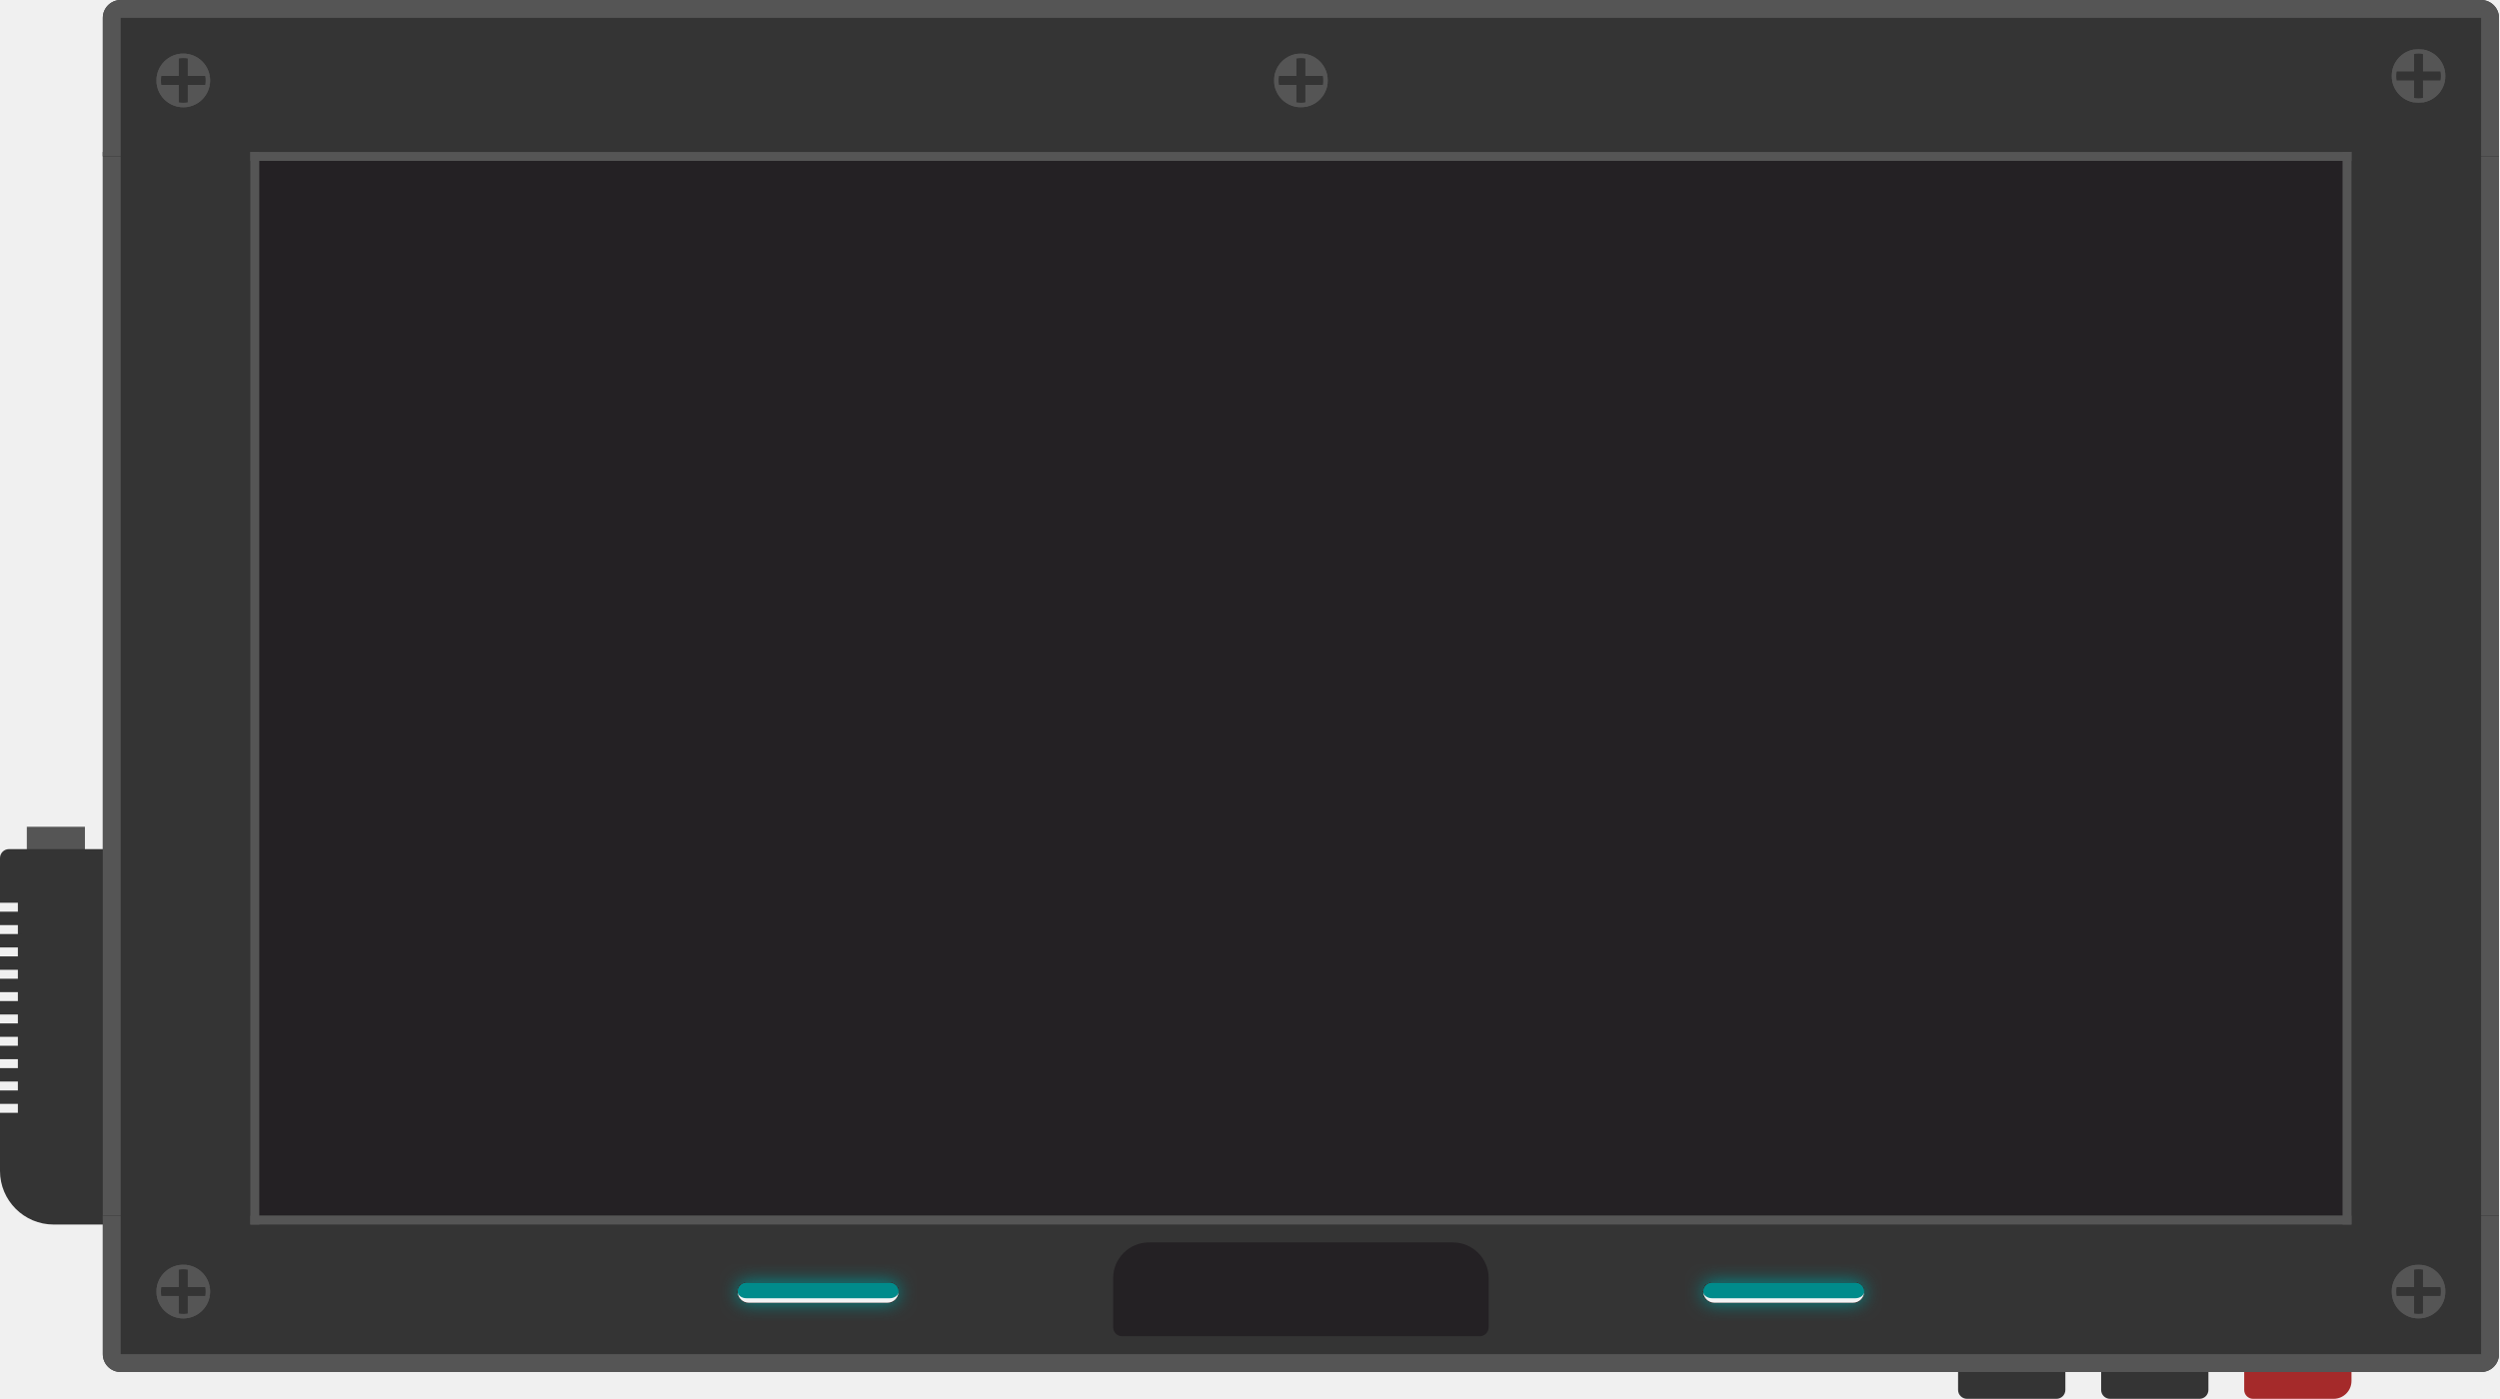
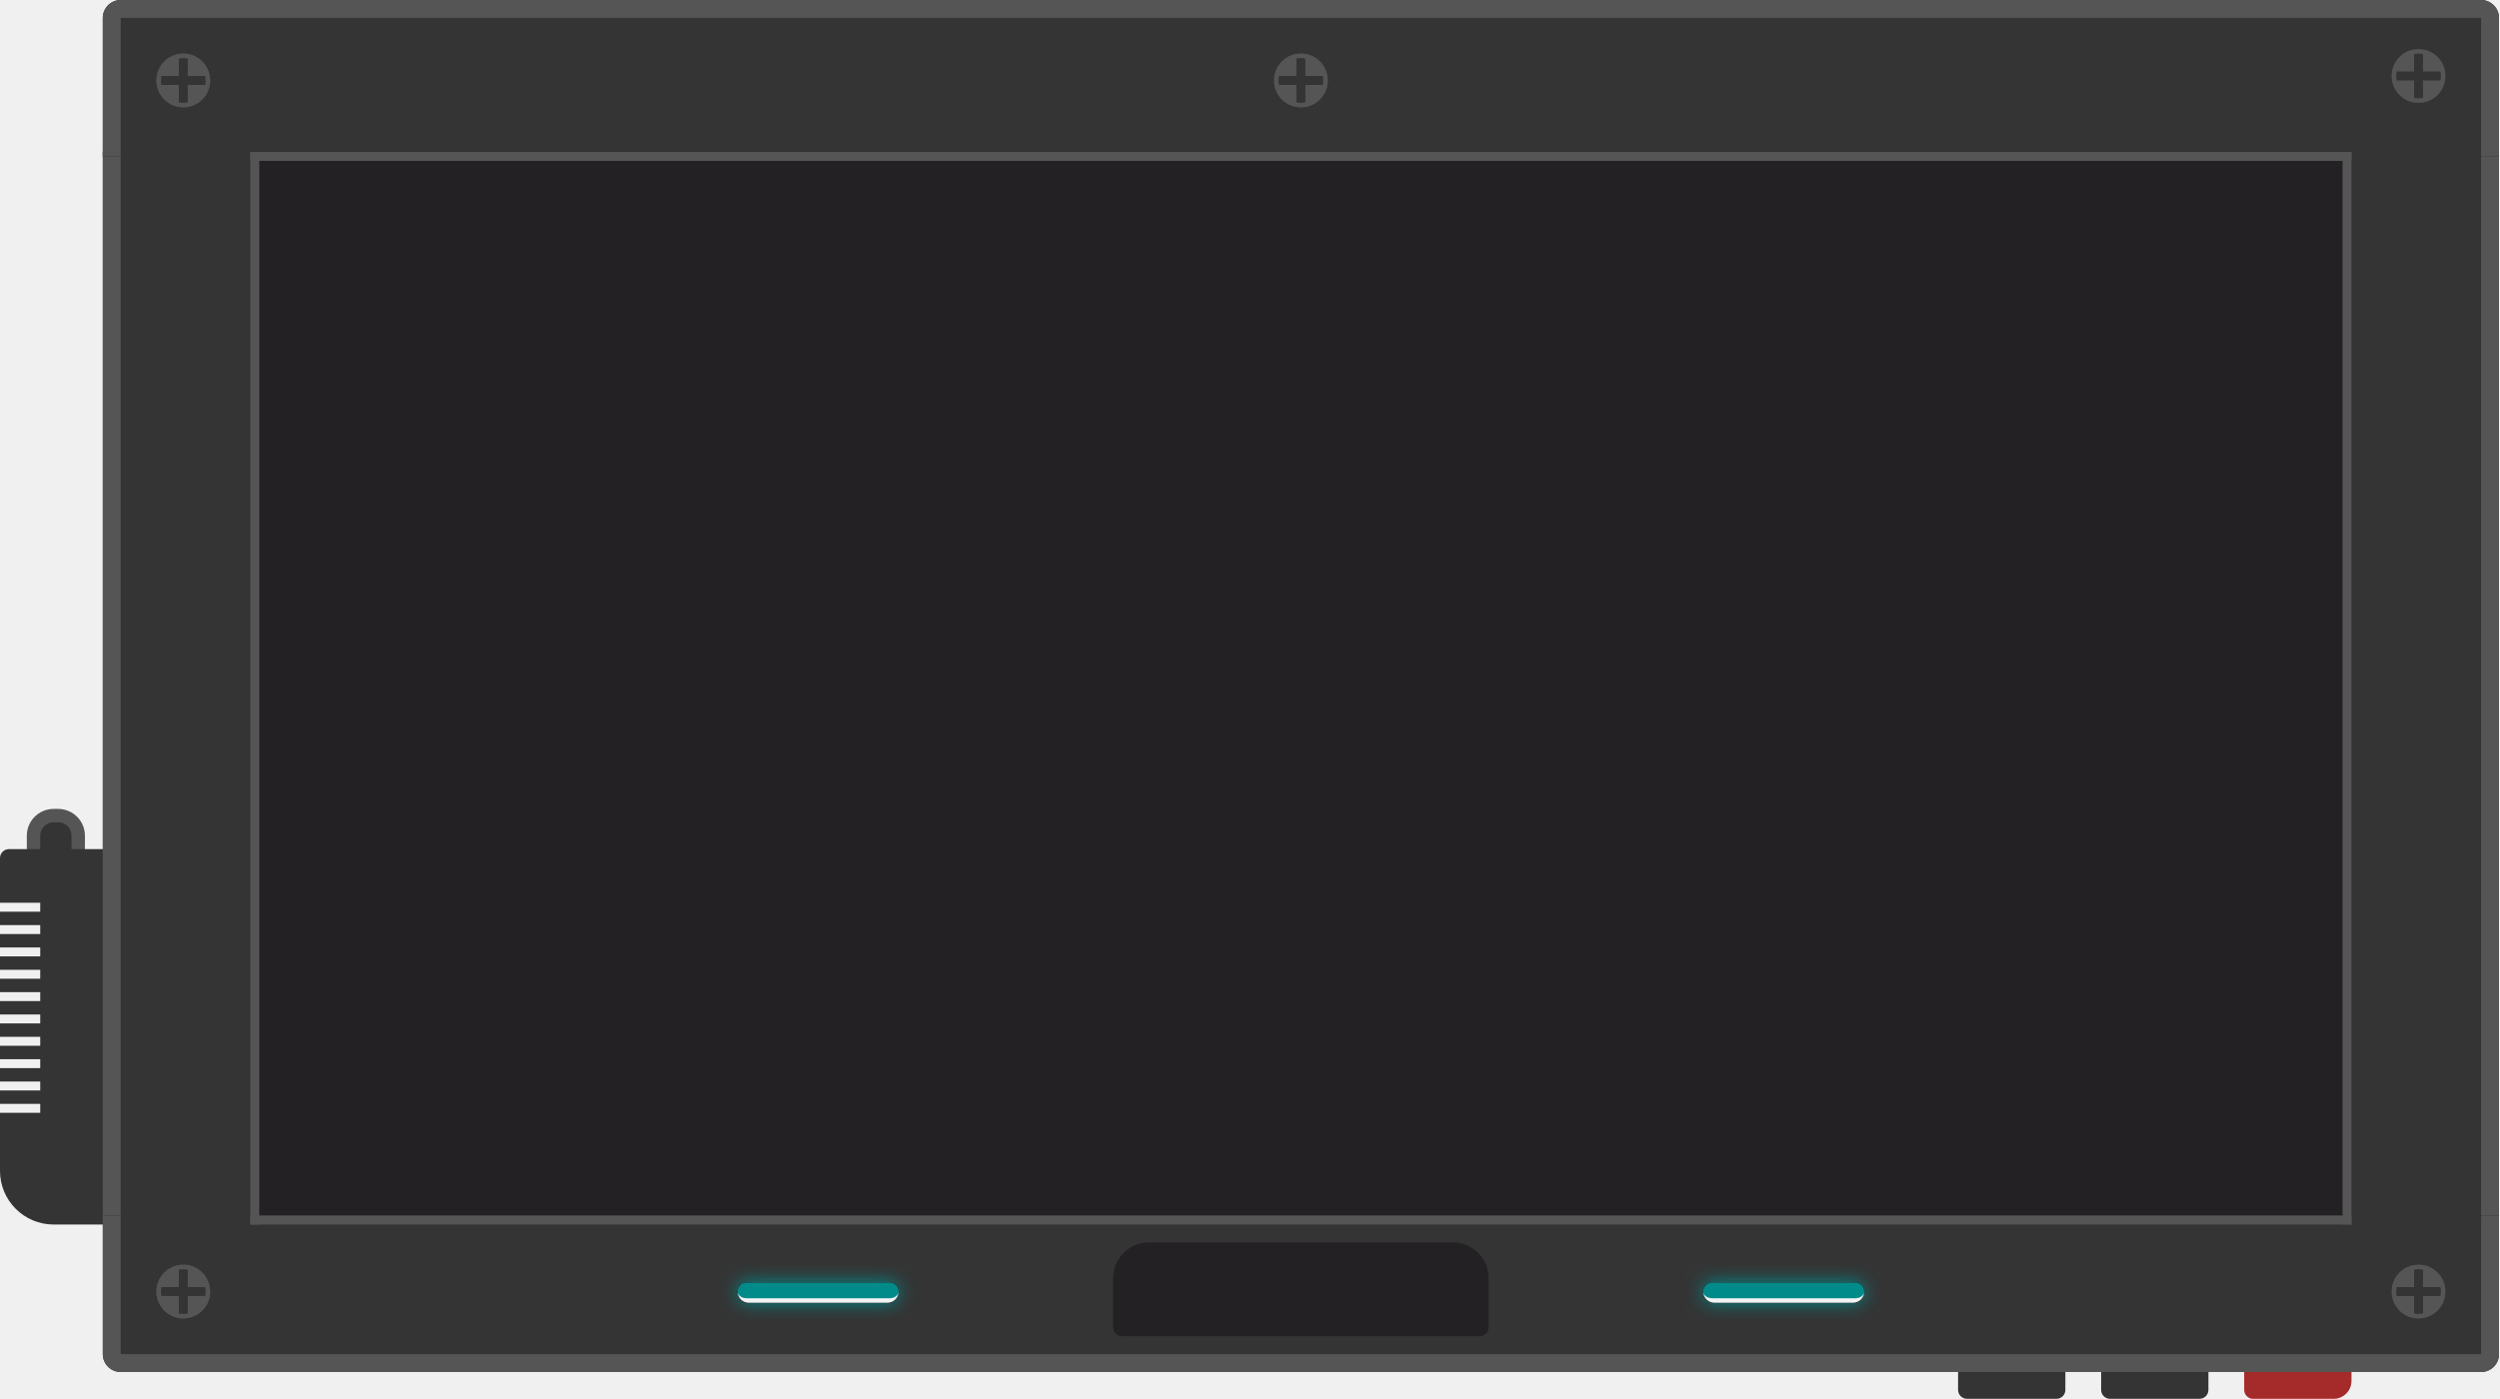
<svg xmlns="http://www.w3.org/2000/svg" width="559" height="313" viewBox="0 0 559 313" fill="none">
  <g clip-path="url(#clip0_38_5)">
    <path d="M504 313C502.895 313 502 312.105 502 311V306H526V309C526 311.209 524.209 313 522 313H504Z" fill="#A52A2A" />
    <path d="M472 313C470.895 313 470 312.105 470 311V306H494V311C494 312.105 493.105 313 492 313H472Z" fill="#343434" />
    <path d="M440 313C438.895 313 438 312.105 438 311V306H462V311C462 312.105 461.105 313 460 313H440Z" fill="#343434" />
-     <path d="M6 191H19V185H6V191Z" fill="#555555" />
+     <path d="M7.5 192.5H17.5V187C17.5 184.515 15.485 182.5 13 182.5H12C9.515 182.5 7.5 184.515 7.5 187V192.5Z" fill="#343434" />
+     <path d="M7.5 192.5H17.5V187C17.5 184.515 15.485 182.5 13 182.5H12C9.515 182.5 7.5 184.515 7.5 187V192.5Z" stroke="#555555" stroke-width="3" />
    <path d="M0 262C0 268.627 5.373 274 12 274H24V249H0L0 262Z" fill="#343434" />
    <path d="M0 202H24V190H2C0.895 190 0 190.895 0 192L0 202Z" fill="#343434" />
-     <path d="M4 250H24L24 201H4L4 250Z" fill="#343434" />
-     <path d="M0 207H5V204H0L0 207Z" fill="#343434" />
-     <path d="M0 212H5V209H0L0 212Z" fill="#343434" />
-     <path d="M0 217H5V214H0L0 217Z" fill="#343434" />
-     <path d="M0 222H5V219H0L0 222Z" fill="#343434" />
-     <path d="M0 227H5V224H0L0 227Z" fill="#343434" />
-     <path d="M0 232H5V229H0L0 232Z" fill="#343434" />
-     <path d="M0 237H5V234H0L0 237Z" fill="#343434" />
-     <path d="M0 242H5V239H0L0 242Z" fill="#343434" />
-     <path d="M0 247H5V244H0L0 247Z" fill="#343434" />
+     <path d="M9 250H24L24 201H9L9 250Z" fill="#343434" />
+     <path d="M0 207H10V204H0L0 207Z" fill="#343434" />
+     <path d="M0 212H10V209H0L0 212Z" fill="#343434" />
+     <path d="M0 217H10V214H0L0 217Z" fill="#343434" />
+     <path d="M0 222H10V219H0L0 222Z" fill="#343434" />
+     <path d="M0 227H10V224H0L0 227Z" fill="#343434" />
+     <path d="M0 232H10V229H0L0 232Z" fill="#343434" />
+     <path d="M0 237H10V234H0L0 237Z" fill="#343434" />
+     <path d="M0 242H10V239H0L0 242Z" fill="#343434" />
+     <path d="M0 247H10V244H0L0 247Z" fill="#343434" />
    <g clip-path="url(#clip1_38_5)">
      <mask id="path-17-inside-1_38_5" fill="white">
        <path d="M23 34L23 273H559V34L23 34Z" />
      </mask>
      <path d="M23 34L23 273H559V34L23 34Z" fill="#343434" />
      <rect width="238" height="468" transform="matrix(0 1 1 0 57 34)" fill="#242124" />
    </g>
    <path d="M27 34L27 273H19L19 34H27ZM555 273V34H563V273H555Z" fill="#555555" mask="url(#path-17-inside-1_38_5)" />
    <g clip-path="url(#clip2_38_5)">
      <mask id="path-19-inside-2_38_5" fill="white">
        <path d="M23 272V303C23 305.209 24.791 307 27 307H555C557.209 307 559 305.209 559 303V272L23 272Z" />
      </mask>
      <path d="M23 272V303C23 305.209 24.791 307 27 307H555C557.209 307 559 305.209 559 303V272L23 272Z" fill="#343434" />
      <g clip-path="url(#clip3_38_5)">
        <rect width="12" height="12" rx="6" transform="matrix(0 1 1 0 35 283)" fill="#343434" />
        <rect width="2" height="12" transform="matrix(0 1 1 0 35 288)" fill="#555555" />
        <rect width="12" height="2" transform="matrix(0 1 1 0 40 283)" fill="#555555" />
      </g>
      <rect x="0.5" y="0.5" width="11" height="11" rx="5.5" transform="matrix(0 1 1 0 35 283)" stroke="#343434" />
      <g clip-path="url(#clip4_38_5)">
        <rect width="12" height="12" rx="6" transform="matrix(-1 0 0 1 47 283)" fill="#555555" />
        <rect width="2" height="12" transform="matrix(-1 0 0 1 42 283)" fill="#343434" />
        <rect width="12" height="2" transform="matrix(-1 0 0 1 47 288)" fill="#343434" />
      </g>
      <rect x="-0.5" y="0.5" width="11" height="11" rx="5.5" transform="matrix(-1 0 0 1 46 283)" stroke="#555555" />
      <g clip-path="url(#clip5_38_5)">
        <rect width="12" height="12" rx="6" transform="matrix(-1 0 0 1 547 283)" fill="#555555" />
        <rect width="2" height="12" transform="matrix(-1 0 0 1 542 283)" fill="#343434" />
        <rect width="12" height="2" transform="matrix(-1 0 0 1 547 288)" fill="#343434" />
      </g>
      <rect x="-0.5" y="0.5" width="11" height="11" rx="5.5" transform="matrix(-1 0 0 1 546 283)" stroke="#555555" />
      <g filter="url(#filter0_d_38_5)">
-         <path d="M167 287C165.895 287 165 287.895 165 289V289C165 290.105 165.895 291 167 291H199C200.105 291 201 290.105 201 289V289C201 287.895 200.105 287 199 287H167Z" fill="#008B8B" />
+         <path d="M167 287C165.895 287 165 287.895 165 289C165 290.105 165.895 291 167 291H199C200.105 291 201 290.105 201 289C201 287.895 200.105 287 199 287H167Z" fill="#008B8B" />
        <path d="M165 287V291V287ZM201 291V287V291ZM201 287H165H201ZM165 289C165 290.381 166.119 291.5 167.5 291.5H198.5C199.881 291.5 201 290.381 201 289C201 289.828 200.105 290.5 199 290.5H167C165.895 290.5 165 289.828 165 289Z" fill="#F2F3F4" />
      </g>
      <g filter="url(#filter1_d_38_5)">
-         <path d="M383 287C381.895 287 381 287.895 381 289V289C381 290.105 381.895 291 383 291H415C416.105 291 417 290.105 417 289V289C417 287.895 416.105 287 415 287H383Z" fill="#008B8B" />
+         <path d="M383 287C381.895 287 381 287.895 381 289C381 290.105 381.895 291 383 291H415C416.105 291 417 290.105 417 289C417 287.895 416.105 287 415 287H383Z" fill="#008B8B" />
        <path d="M381 287V291V287ZM417 291V287V291ZM417 287H381H417ZM381 289C381 290.381 382.119 291.5 383.5 291.5H414.5C415.881 291.5 417 290.381 417 289C417 289.828 416.105 290.5 415 290.5H383C381.895 290.5 381 289.828 381 289Z" fill="#F2F3F4" />
      </g>
      <path d="M257 278C252.582 278 249 281.582 249 286V297C249 298.105 249.895 299 251 299H331C332.105 299 333 298.105 333 297V286C333 281.582 329.418 278 325 278H257Z" fill="#242124" />
    </g>
    <path d="M19 272V303C19 307.418 22.582 311 27 311L27 303V272H19ZM555 311C559.418 311 563 307.418 563 303V272H555V303V311ZM559 272L23 272L559 272ZM19 303C19 307.418 22.582 311 27 311H555C559.418 311 563 307.418 563 303H555H27H19Z" fill="#555555" mask="url(#path-19-inside-2_38_5)" />
    <g clip-path="url(#clip6_38_5)">
      <mask id="path-38-inside-3_38_5" fill="white">
        <path d="M23 35V4C23 1.791 24.791 0 27 0L555 0C557.209 0 559 1.791 559 4V35L23 35Z" />
      </mask>
      <path d="M23 35V4C23 1.791 24.791 0 27 0L555 0C557.209 0 559 1.791 559 4V35L23 35Z" fill="#343434" />
      <g clip-path="url(#clip7_38_5)">
        <rect x="35" y="24" width="12" height="12" rx="6" transform="rotate(-90 35 24)" fill="#343434" />
        <rect x="35" y="19" width="2" height="12" transform="rotate(-90 35 19)" fill="#555555" />
        <rect x="40" y="24" width="12" height="2" transform="rotate(-90 40 24)" fill="#555555" />
      </g>
      <rect x="35.5" y="23.5" width="11" height="11" rx="5.5" transform="rotate(-90 35.5 23.5)" stroke="#343434" />
      <g clip-path="url(#clip8_38_5)">
        <rect x="47" y="24" width="12" height="12" rx="6" transform="rotate(-180 47 24)" fill="#555555" />
        <rect x="42" y="24" width="2" height="12" transform="rotate(-180 42 24)" fill="#343434" />
        <rect x="47" y="19" width="12" height="2" transform="rotate(-180 47 19)" fill="#343434" />
      </g>
      <rect x="46.5" y="23.5" width="11" height="11" rx="5.5" transform="rotate(-180 46.5 23.5)" stroke="#555555" />
      <g clip-path="url(#clip9_38_5)">
        <rect x="297" y="24" width="12" height="12" rx="6" transform="rotate(-180 297 24)" fill="#555555" />
        <rect x="292" y="24" width="2" height="12" transform="rotate(-180 292 24)" fill="#343434" />
        <rect x="297" y="19" width="12" height="2" transform="rotate(-180 297 19)" fill="#343434" />
      </g>
      <rect x="296.5" y="23.5" width="11" height="11" rx="5.5" transform="rotate(-180 296.5 23.5)" stroke="#555555" />
      <g clip-path="url(#clip10_38_5)">
        <rect width="12" height="12" rx="6" transform="matrix(-1 0 0 1 547 11)" fill="#555555" />
        <rect width="2" height="12" transform="matrix(-1 0 0 1 542 11)" fill="#343434" />
        <rect width="12" height="2" transform="matrix(-1 0 0 1 547 16)" fill="#343434" />
      </g>
      <rect x="-0.5" y="0.5" width="11" height="11" rx="5.5" transform="matrix(-1 0 0 1 546 11)" stroke="#555555" />
    </g>
    <path d="M19 35V4C19 -0.418 22.582 -4 27 -4L27 4V35H19ZM555 -4C559.418 -4 563 -0.418 563 4V35H555V4V-4ZM559 35L23 35L559 35ZM19 4C19 -0.418 22.582 -4 27 -4L555 -4C559.418 -4 563 -0.418 563 4H555L27 4H19Z" fill="#555555" mask="url(#path-38-inside-3_38_5)" />
    <rect width="2" height="470" transform="matrix(0 1 1 0 56 34)" fill="#555555" />
    <rect width="2" height="470" transform="matrix(0 1 1 0 56 272)" fill="#555555" />
    <rect width="240" height="2" transform="matrix(0 1 1 0 56 34)" fill="#555555" />
    <rect width="240" height="2" transform="matrix(0 1 1 0 524 34)" fill="#555555" />
  </g>
  <defs>
    <filter id="filter0_d_38_5" x="161" y="283" width="44" height="12.5" filterUnits="userSpaceOnUse" color-interpolation-filters="sRGB">
      <feFlood flood-opacity="0" result="BackgroundImageFix" />
      <feColorMatrix in="SourceAlpha" type="matrix" values="0 0 0 0 0 0 0 0 0 0 0 0 0 0 0 0 0 0 127 0" result="hardAlpha" />
      <feOffset />
      <feGaussianBlur stdDeviation="2" />
      <feComposite in2="hardAlpha" operator="out" />
      <feColorMatrix type="matrix" values="0 0 0 0 0 0 0 0 0 0.545 0 0 0 0 0.545 0 0 0 1 0" />
      <feBlend mode="normal" in2="BackgroundImageFix" result="effect1_dropShadow_38_5" />
      <feBlend mode="normal" in="SourceGraphic" in2="effect1_dropShadow_38_5" result="shape" />
    </filter>
    <filter id="filter1_d_38_5" x="377" y="283" width="44" height="12.5" filterUnits="userSpaceOnUse" color-interpolation-filters="sRGB">
      <feFlood flood-opacity="0" result="BackgroundImageFix" />
      <feColorMatrix in="SourceAlpha" type="matrix" values="0 0 0 0 0 0 0 0 0 0 0 0 0 0 0 0 0 0 127 0" result="hardAlpha" />
      <feOffset />
      <feGaussianBlur stdDeviation="2" />
      <feComposite in2="hardAlpha" operator="out" />
      <feColorMatrix type="matrix" values="0 0 0 0 0 0 0 0 0 0.545 0 0 0 0 0.545 0 0 0 1 0" />
      <feBlend mode="normal" in2="BackgroundImageFix" result="effect1_dropShadow_38_5" />
      <feBlend mode="normal" in="SourceGraphic" in2="effect1_dropShadow_38_5" result="shape" />
    </filter>
    <clipPath id="clip0_38_5">
      <rect width="559" height="313" fill="white" />
    </clipPath>
    <clipPath id="clip1_38_5">
      <path d="M23 34L23 273H559V34L23 34Z" fill="white" />
    </clipPath>
    <clipPath id="clip2_38_5">
      <path d="M23 272V303C23 305.209 24.791 307 27 307H555C557.209 307 559 305.209 559 303V272L23 272Z" fill="white" />
    </clipPath>
    <clipPath id="clip3_38_5">
      <rect width="12" height="12" rx="6" transform="matrix(0 1 1 0 35 283)" fill="white" />
    </clipPath>
    <clipPath id="clip4_38_5">
      <rect width="12" height="12" rx="6" transform="matrix(-1 0 0 1 47 283)" fill="white" />
    </clipPath>
    <clipPath id="clip5_38_5">
      <rect width="12" height="12" rx="6" transform="matrix(-1 0 0 1 547 283)" fill="white" />
    </clipPath>
    <clipPath id="clip6_38_5">
      <path d="M23 35V4C23 1.791 24.791 0 27 0L555 0C557.209 0 559 1.791 559 4V35L23 35Z" fill="white" />
    </clipPath>
    <clipPath id="clip7_38_5">
      <rect x="35" y="24" width="12" height="12" rx="6" transform="rotate(-90 35 24)" fill="white" />
    </clipPath>
    <clipPath id="clip8_38_5">
      <rect x="47" y="24" width="12" height="12" rx="6" transform="rotate(-180 47 24)" fill="white" />
    </clipPath>
    <clipPath id="clip9_38_5">
      <rect x="297" y="24" width="12" height="12" rx="6" transform="rotate(-180 297 24)" fill="white" />
    </clipPath>
    <clipPath id="clip10_38_5">
      <rect width="12" height="12" rx="6" transform="matrix(-1 0 0 1 547 11)" fill="white" />
    </clipPath>
  </defs>
</svg>
